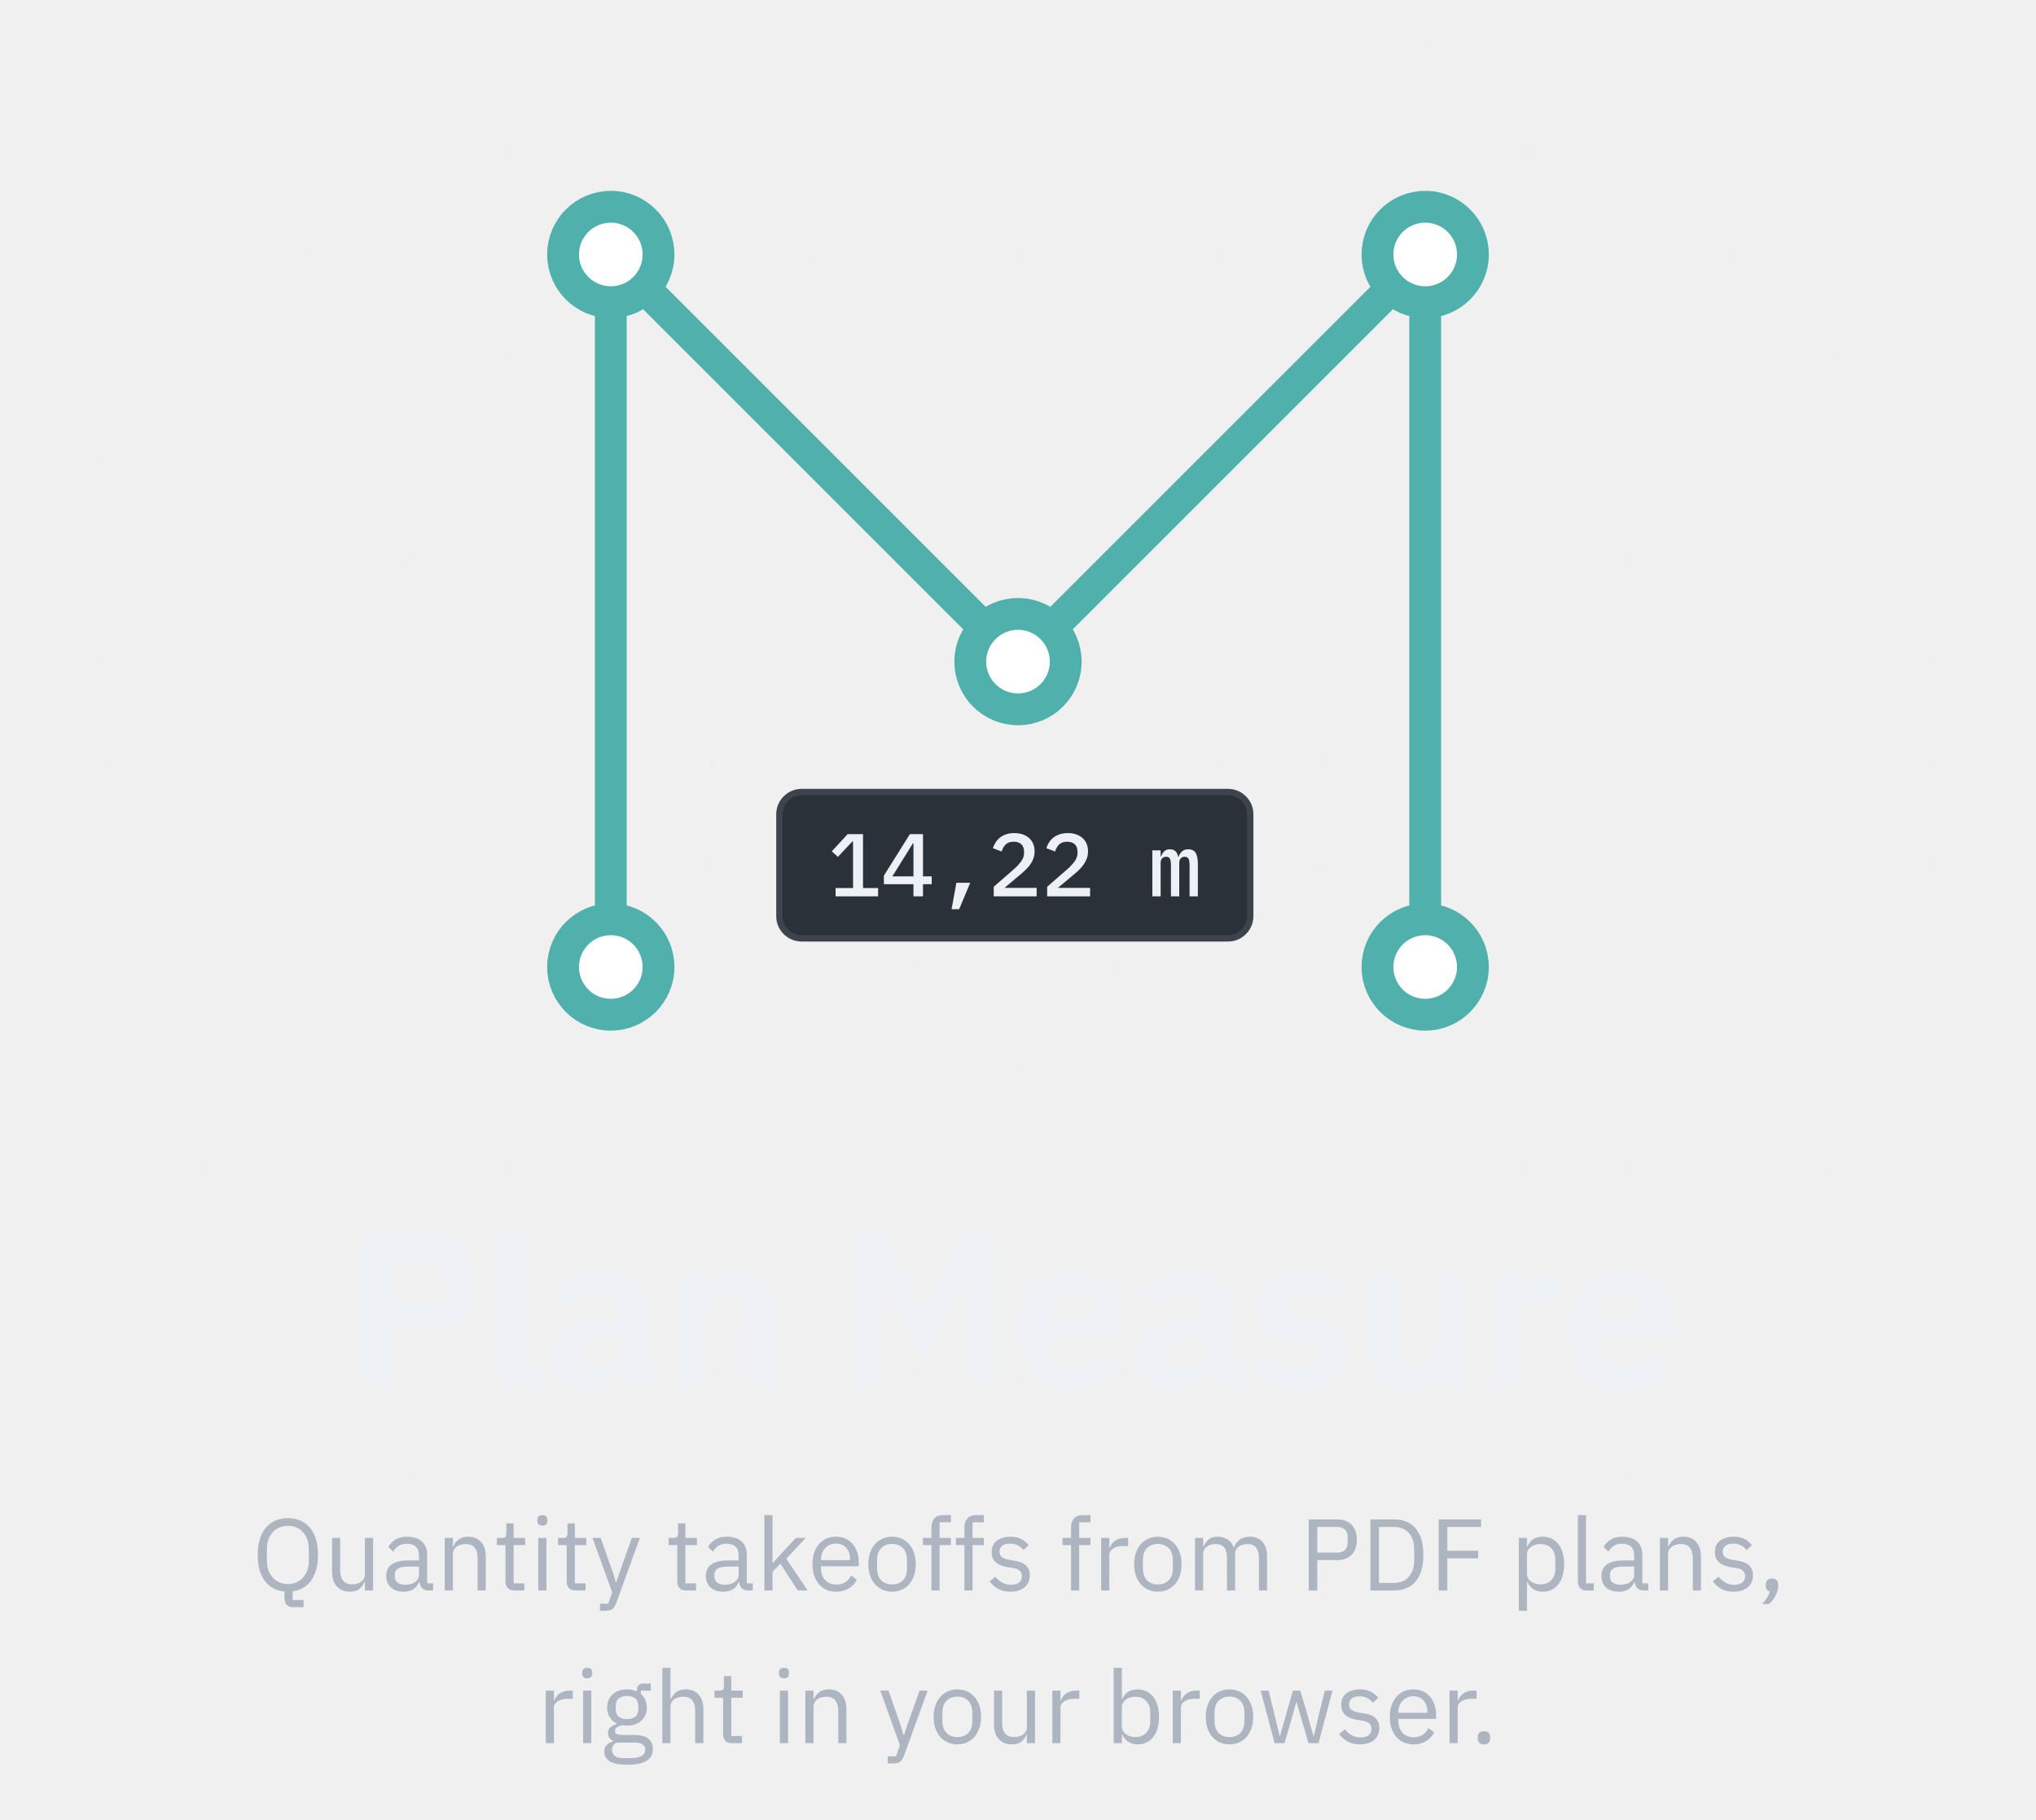
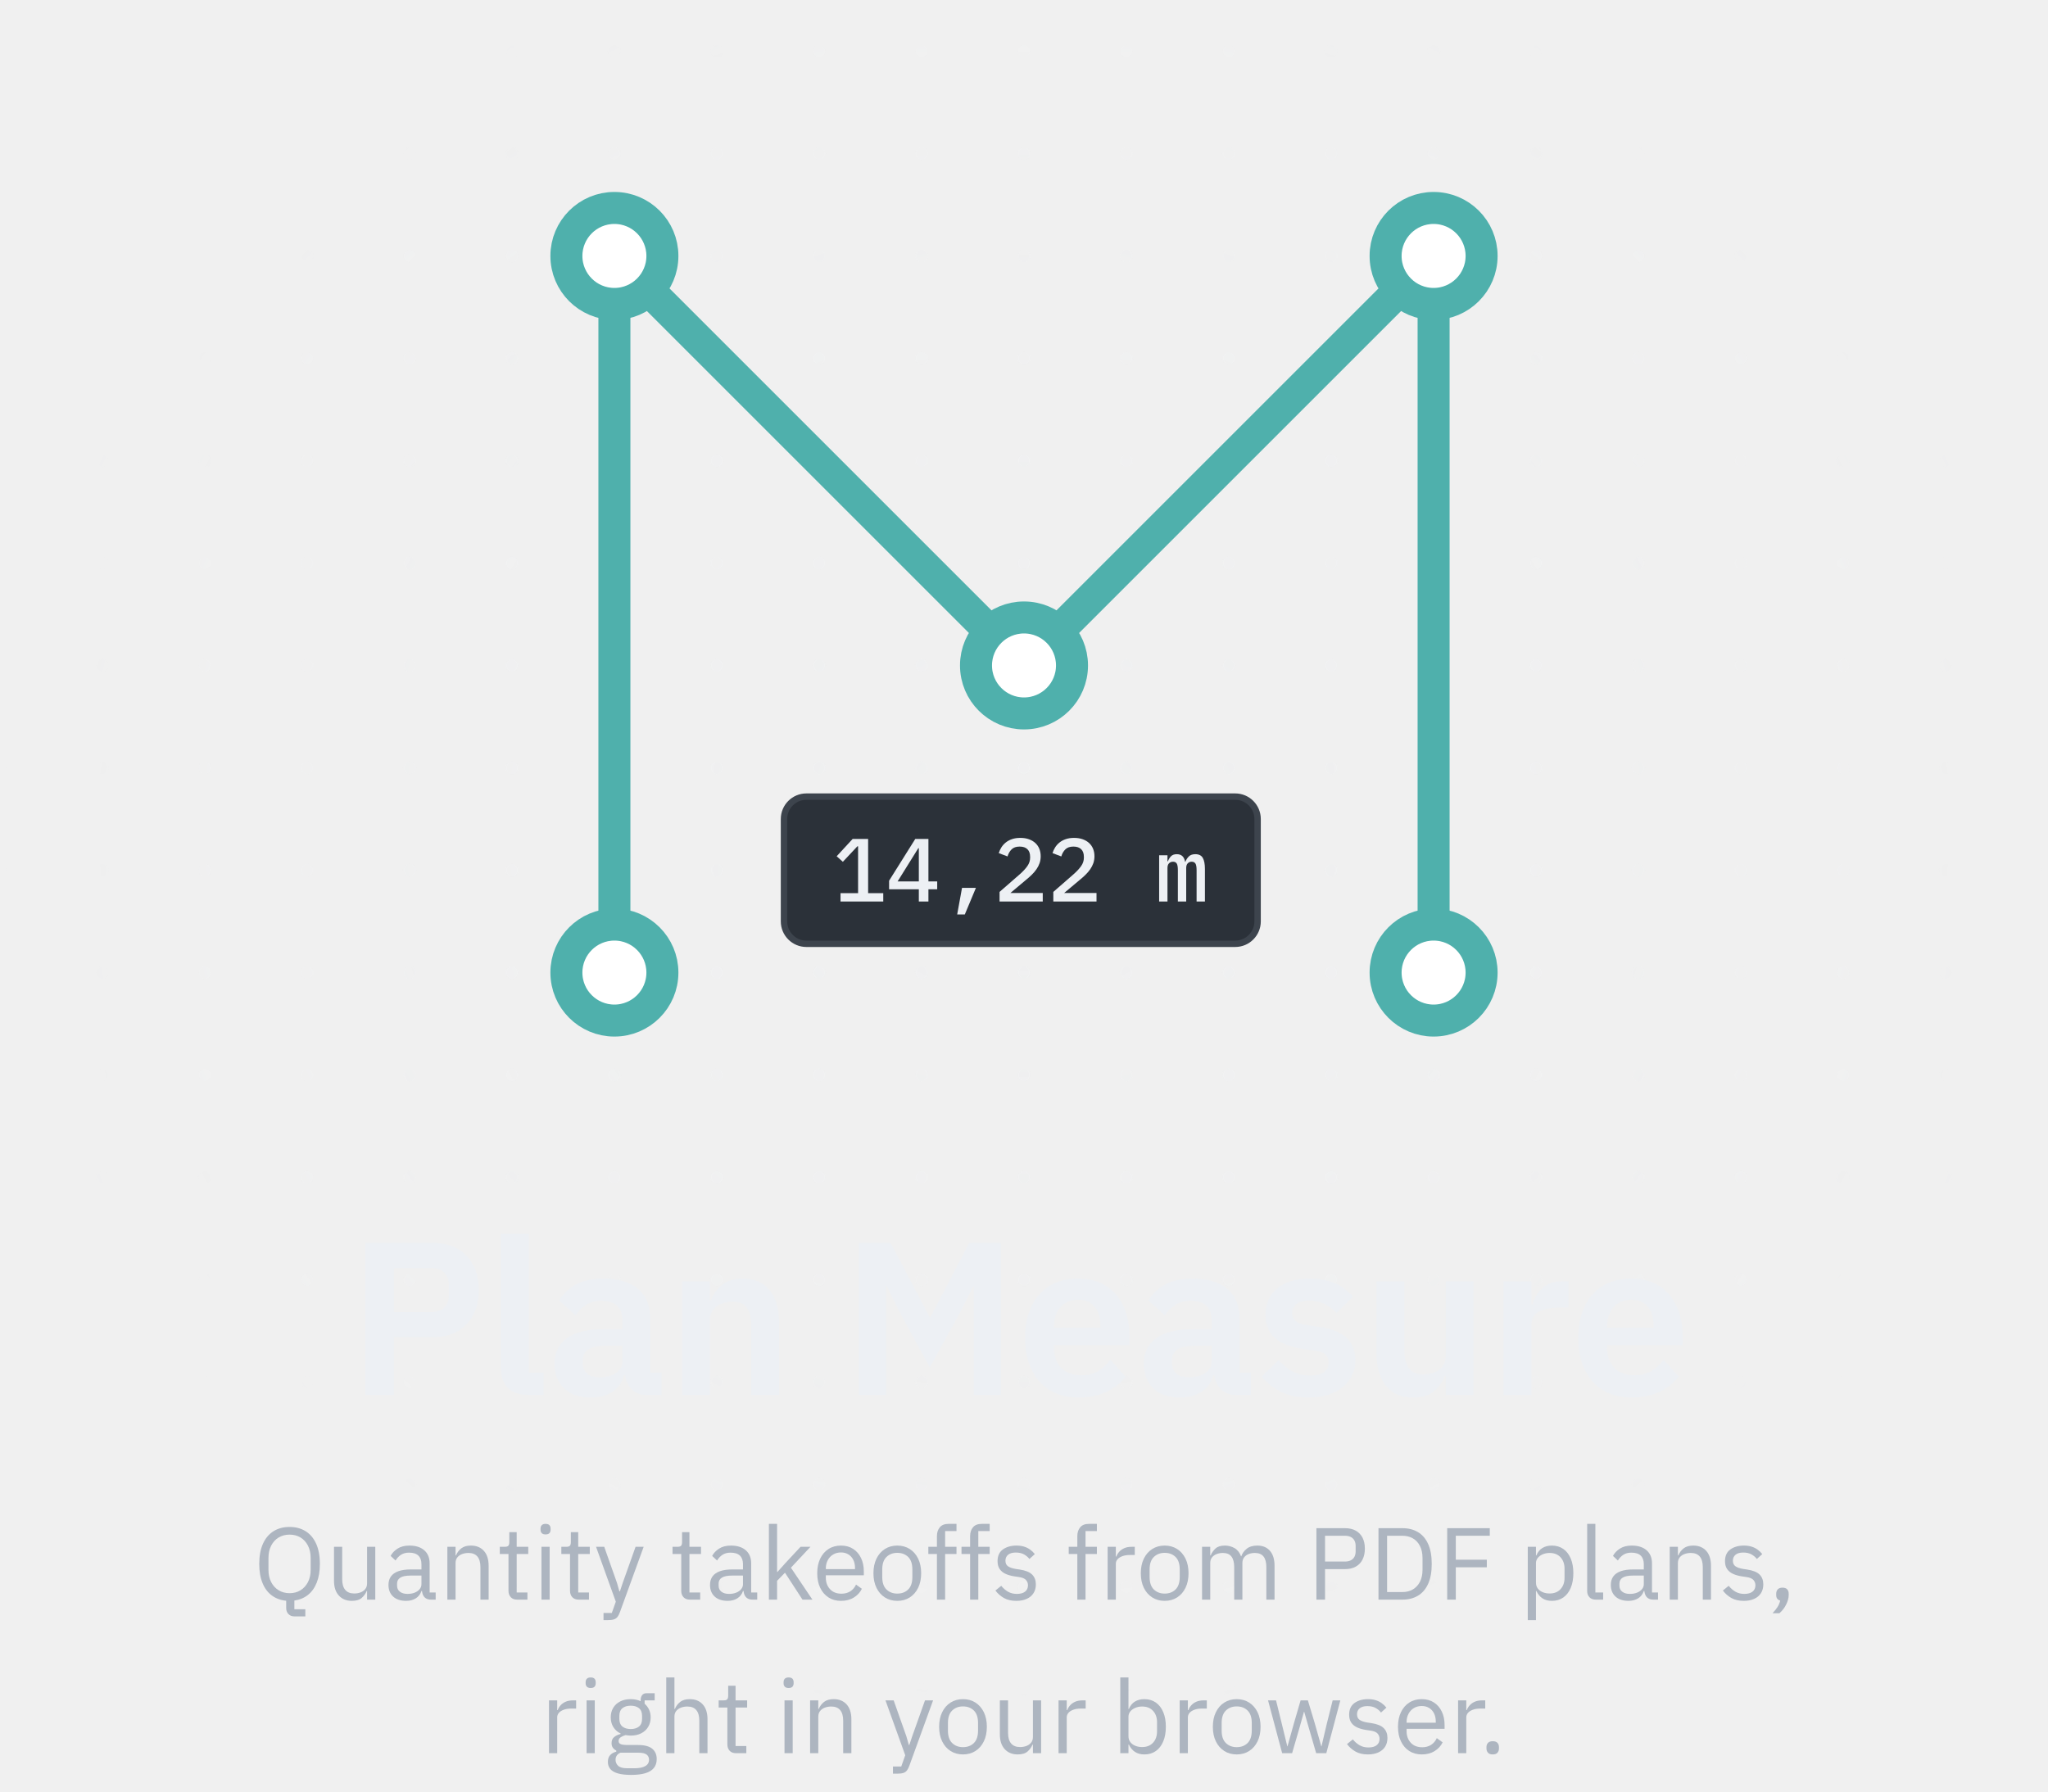
- <svg xmlns="http://www.w3.org/2000/svg" width="320" height="286" viewBox="0 0 320 286">
+ <svg xmlns="http://www.w3.org/2000/svg" width="320" height="280" viewBox="0 0 320 280">
  <defs>
    <path id="o-comma" d="M244 152H399L275 -145H190Z" />
    <path id="o-four" d="M362 0V136H30V232L322 698H469V224H567V136H469V0ZM125 224H362V595H356Z" />
    <path id="o-m" d="M44 0V516H137V449H142Q154 482 176.5 505.0Q199 528 241 528Q282 528 304.5 505.5Q327 483 333 444H337Q351 479 376.0 503.5Q401 528 448 528Q508 528 531.5 486.0Q555 444 555 363V0H462V349Q462 403 449.0 423.5Q436 444 407 444Q381 444 363.5 426.5Q346 409 346 374V0H253V349Q253 403 240.5 423.5Q228 444 199 444Q172 444 154.5 426.5Q137 409 137 374V0Z" />
    <path id="o-one" d="M88 0V93H284V616H276L114 443L45 505L223 698H396V93H565V0Z" />
    <path id="o-two" d="M545 0H63V107L291 306Q345 354 374.5 397.0Q404 440 404 488V499Q404 554 374.0 583.5Q344 613 287 613Q229 613 197.5 582.0Q166 551 152 503L54 540Q64 573 83.0 603.5Q102 634 131.5 658.0Q161 682 201.5 696.0Q242 710 295 710Q349 710 391.5 694.5Q434 679 463.0 652.0Q492 625 507.0 587.5Q522 550 522 505Q522 463 509.5 427.5Q497 392 474.5 359.5Q452 327 421.0 297.0Q390 267 353 237L184 95H545Z" />
    <path id="r-D" d="M93 0V698H327Q414 698 478.5 659.5Q543 621 578.0 543.5Q613 466 613 349Q613 232 578.0 154.5Q543 77 478.5 38.5Q414 0 327 0ZM177 74H327Q385 74 429.0 100.0Q473 126 498.0 174.5Q523 223 523 292V406Q523 475 498.0 524.0Q473 573 429.0 598.5Q385 624 327 624H177Z" />
    <path id="r-F" d="M177 0H93V698H509V624H177V390H480V316H177Z" />
    <path id="r-P" d="M177 0H93V698H371Q434 698 477.5 673.5Q521 649 543.5 604.5Q566 560 566 498Q566 437 543.5 392.0Q521 347 477.5 322.5Q434 298 371 298H177ZM177 624V372H371Q404 372 427.5 383.5Q451 395 463.5 417.5Q476 440 476 472V524Q476 556 463.5 578.5Q451 601 427.5 612.5Q404 624 371 624Z" />
    <path id="r-Q" d="M508 -94V-164H405Q364 -164 342.5 -140.5Q321 -117 321 -82V-11Q240 -3 181.0 40.5Q122 84 90.0 162.0Q58 240 58 349Q58 466 94.5 546.5Q131 627 197.5 668.5Q264 710 354 710Q444 710 510.5 668.5Q577 627 613.5 546.5Q650 466 650 349Q650 243 619.5 166.5Q589 90 533.5 46.0Q478 2 401 -9V-94ZM354 63Q415 63 461.0 91.5Q507 120 533.5 171.0Q560 222 560 291V407Q560 476 533.5 527.5Q507 579 461.0 607.0Q415 635 354 635Q294 635 247.5 607.0Q201 579 174.5 527.5Q148 476 148 407V291Q148 222 174.5 171.0Q201 120 247.5 91.5Q294 63 354 63Z" />
    <path id="r-a" d="M505 0H460Q428 0 408.0 13.5Q388 27 379.0 51.0Q370 75 370 106V113L401 84H366Q350 37 310.5 12.5Q271 -12 217 -12Q135 -12 89.5 30.0Q44 72 44 144Q44 193 68.0 226.5Q92 260 140.5 277.5Q189 295 264 295H366V346Q366 401 336.0 430.0Q306 459 244 459Q198 459 166.0 438.0Q134 417 113 382L65 427Q86 468 132.0 498.0Q178 528 248 528Q341 528 393.5 482.0Q446 436 446 354V70H505ZM366 235H260Q192 235 160.0 215.0Q128 195 128 157V136Q128 98 156.0 77.0Q184 56 230 56Q270 56 300.5 68.5Q331 81 348.5 102.5Q366 124 366 150Z" />
    <path id="r-b" d="M85 0V740H165V432H169Q189 481 228.0 504.5Q267 528 320 528Q385 528 432.0 495.0Q479 462 504.5 401.5Q530 341 530 258Q530 176 504.5 115.0Q479 54 432.0 21.0Q385 -12 320 -12Q267 -12 229.5 12.0Q192 36 169 84H165V0ZM298 60Q366 60 405.0 102.5Q444 145 444 214V302Q444 371 405.0 413.5Q366 456 298 456Q262 456 231.5 443.0Q201 430 183.0 408.0Q165 386 165 357V165Q165 132 183.0 108.5Q201 85 231.5 72.5Q262 60 298 60Z" />
    <path id="r-comma" d="M136 117Q168 117 182.5 100.5Q197 84 197 58V44Q197 4 173.0 -46.0Q149 -96 106 -133H39Q69 -101 87.5 -72.5Q106 -44 114 -9Q94 -4 84.5 10.0Q75 24 75 44V58Q75 84 90.0 100.5Q105 117 136 117Z" />
    <path id="r-e" d="M279 -12Q209 -12 157.0 21.5Q105 55 76.0 115.5Q47 176 47 258Q47 340 76.0 400.5Q105 461 157.0 494.5Q209 528 279 528Q348 528 398.0 495.5Q448 463 475.0 406.0Q502 349 502 276V238H131V214Q131 147 171.5 102.5Q212 58 284 58Q333 58 369.5 81.0Q406 104 426 147L483 106Q458 54 405.0 21.0Q352 -12 279 -12ZM279 461Q236 461 202.5 441.0Q169 421 150.0 385.5Q131 350 131 305V298H416V309Q416 355 399.0 389.0Q382 423 351.0 442.0Q320 461 279 461Z" />
    <path id="r-f" d="M113 0V446H29V516H113V620Q113 673 141.0 706.5Q169 740 226 740H304V670H193V516H304V446H193V0Z" />
    <path id="r-g" d="M520 -57Q520 -110 492.0 -144.5Q464 -179 408.5 -195.5Q353 -212 270 -212Q190 -212 139.5 -197.0Q89 -182 66.0 -153.5Q43 -125 43 -85Q43 -43 65.0 -19.0Q87 5 125 15V26Q103 37 91.0 54.5Q79 72 79 98Q79 137 104.0 157.5Q129 178 168 188V192Q122 214 96.5 255.0Q71 296 71 350Q71 403 95.0 443.0Q119 483 163.0 505.5Q207 528 265 528Q293 528 317.5 523.0Q342 518 363 508V517Q363 547 377.0 566.5Q391 586 423 586H500V516H402V483Q430 459 445.5 425.0Q461 391 461 350Q461 298 437.0 257.5Q413 217 369.0 194.5Q325 172 266 172Q253 172 240.0 173.5Q227 175 216 177Q191 170 169.5 156.5Q148 143 148 119Q148 96 170.0 88.0Q192 80 227 80H337Q433 80 476.5 43.5Q520 7 520 -57ZM445 -63Q445 -32 421.5 -13.5Q398 5 338 5H166Q141 -6 129.5 -23.5Q118 -41 118 -65Q118 -99 143.5 -123.0Q169 -147 230 -147H304Q371 -147 408.0 -126.0Q445 -105 445 -63ZM266 236Q317 236 347.0 260.5Q377 285 377 336V364Q377 415 347.0 439.5Q317 464 266 464Q215 464 185.0 439.5Q155 415 155 364V336Q155 285 185.0 260.5Q215 236 266 236Z" />
    <path id="r-h" d="M85 0V740H165V432H169Q188 476 222.5 502.0Q257 528 315 528Q395 528 441.5 476.5Q488 425 488 331V0H408V317Q408 386 378.5 421.0Q349 456 291 456Q259 456 230.0 445.5Q201 435 183.0 413.0Q165 391 165 358V0Z" />
    <path id="r-i" d="M125 637Q100 637 88.0 649.5Q76 662 76 682V695Q76 715 88.0 727.5Q100 740 125 740Q151 740 162.5 727.5Q174 715 174 695V682Q174 662 162.5 649.5Q151 637 125 637ZM85 0V516H165V0Z" />
    <path id="r-k" d="M85 0V740H165V363V271H169L248 359L394 516H491L300 312L510 0H413L242 263L165 184V0Z" />
    <path id="r-l" d="M241 0H170Q129 0 107.0 23.5Q85 47 85 83V740H165V70H241Z" />
    <path id="r-m" d="M165 0H85V516H165V432H169Q186 472 217.0 500.0Q248 528 308 528Q359 528 402.0 503.5Q445 479 466 423H468Q482 465 520.5 496.5Q559 528 625 528Q704 528 748.5 476.5Q793 425 793 331V0H713V317Q713 385 686.0 420.5Q659 456 600 456Q569 456 541.0 445.5Q513 435 496.0 413.0Q479 391 479 358V0H399V317Q399 386 372.0 421.0Q345 456 288 456Q257 456 228.5 445.5Q200 435 182.5 413.0Q165 391 165 358Z" />
    <path id="r-n" d="M165 0H85V516H165V432H169Q188 476 222.5 502.0Q257 528 315 528Q395 528 441.5 476.5Q488 425 488 331V0H408V317Q408 386 378.5 421.0Q349 456 291 456Q259 456 230.0 445.5Q201 435 183.0 413.0Q165 391 165 358Z" />
    <path id="r-o" d="M280 -12Q211 -12 158.5 21.5Q106 55 76.5 115.5Q47 176 47 258Q47 340 76.5 400.5Q106 461 158.5 494.5Q211 528 280 528Q349 528 401.5 494.5Q454 461 483.5 400.5Q513 340 513 258Q513 176 483.5 115.5Q454 55 401.5 21.5Q349 -12 280 -12ZM280 59Q345 59 386.0 99.0Q427 139 427 221V295Q427 377 386.0 417.0Q345 457 280 457Q216 457 174.5 417.0Q133 377 133 295V221Q133 139 174.5 99.0Q216 59 280 59Z" />
    <path id="r-p" d="M85 -200V516H165V432H169Q189 481 228.0 504.5Q267 528 320 528Q385 528 432.0 495.0Q479 462 504.5 401.5Q530 341 530 258Q530 176 504.5 115.0Q479 54 432.0 21.0Q385 -12 320 -12Q267 -12 229.5 12.0Q192 36 169 84H165V-200ZM298 60Q366 60 405.0 102.5Q444 145 444 214V302Q444 371 405.0 413.5Q366 456 298 456Q262 456 231.5 443.0Q201 430 183.0 408.0Q165 386 165 357V165Q165 132 183.0 108.5Q201 85 231.5 72.5Q262 60 298 60Z" />
    <path id="r-period" d="M136 -12Q105 -12 90.0 4.5Q75 21 75 46V59Q75 85 90.0 101.0Q105 117 136 117Q168 117 182.5 101.0Q197 85 197 59V46Q197 21 182.5 4.5Q168 -12 136 -12Z" />
    <path id="r-r" d="M165 0H85V516H165V421H170Q179 446 198.0 467.5Q217 489 247.0 502.5Q277 516 319 516H350V436H303Q260 436 229.0 424.5Q198 413 181.5 394.0Q165 375 165 350Z" />
    <path id="r-s" d="M240 -12Q169 -12 120.0 15.5Q71 43 36 89L93 135Q123 98 160.0 77.0Q197 56 246 56Q297 56 325.5 78.0Q354 100 354 140Q354 170 334.5 192.0Q315 214 264 221L223 227Q176 234 138.0 250.5Q100 267 78.5 297.5Q57 328 57 376Q57 453 109.5 490.5Q162 528 241 528Q283 528 315.5 518.0Q348 508 374.0 489.5Q400 471 421 445L368 397Q351 421 318.0 440.5Q285 460 235 460Q186 460 160.0 438.5Q134 417 134 380Q134 343 159.5 325.5Q185 308 233 300L273 294Q359 281 395.0 244.5Q431 208 431 149Q431 99 408.0 63.0Q385 27 342.0 7.5Q299 -12 240 -12Z" />
    <path id="r-t" d="M299 0H199Q158 0 136.0 24.0Q114 48 114 85V446H29V516H77Q103 516 112.5 526.5Q122 537 122 563V659H194V516H307V446H194V70H299Z" />
    <path id="r-u" d="M403 0V84H399Q384 47 351.5 17.5Q319 -12 254 -12Q175 -12 127.5 39.5Q80 91 80 185V516H160V199Q160 130 190.0 95.0Q220 60 278 60Q310 60 338.5 70.5Q367 81 385.0 103.0Q403 125 403 159V516H483V0Z" />
    <path id="r-w" d="M169 0 31 516H109L164 293L219 67H221L284 293L349 516H420L487 293L551 67H553L606 293L662 516H737L600 0H501L429 248L384 405H382L338 248L266 0Z" />
    <path id="r-y" d="M278 165 403 516H482L251 -120Q240 -151 226.5 -168.5Q213 -186 191.0 -193.0Q169 -200 131 -200H90V-130H171L210 -20L17 516H97L221 165L245 81H250Z" />
    <path id="s-M" d="M81.72 0V698H228.266L332.77 499.646L407.82 356.546H410.705L485.345 499.646L589.144 698H735.215V0H610.209V385.693V496.348H606.619L553.26 389.923L408.115 126.109L265.086 389.218L210.316 501.283H206.726V385.693V0Z" />
    <path id="s-P" d="M213.661 0H81.72V698H396.381Q460.791 698 507.111 671.032Q553.431 644.065 578.398 595.335Q603.366 546.605 603.366 481.785Q603.366 417.26 578.398 368.734Q553.431 320.209 507.111 292.889Q460.791 265.569 396.381 265.569H213.661ZM213.661 583.109V380.46H383.69Q409.64 380.46 427.853 389.493Q446.065 398.525 456.097 416.09Q466.13 433.655 466.13 458.605V504.965Q466.13 530.619 456.097 547.832Q446.065 565.044 427.853 574.077Q409.64 583.109 383.69 583.109Z" />
    <path id="s-a" d="M528.971 0H457.885Q429.41 0 406.942 13.5Q384.475 27 371.95 52.763Q359.425 78.525 359.425 113.755V124.985L391.13 89.64H355.425Q342.245 39.82 301.687 13.91Q261.13 -12 202.9 -12Q123.015 -12 79.982 30.353Q36.95 72.705 36.95 141.885Q36.95 195.82 63.417 231.083Q89.885 266.345 139.795 284.198Q189.705 302.05 260.475 302.05H349.08V340.36Q349.08 383.375 326.13 407.792Q303.18 432.209 251.755 432.209Q207.165 432.209 179.395 412.619Q151.625 393.029 133.445 365.785L57.245 434.05Q86 479.28 134.115 506.813Q182.23 534.345 260.69 534.345Q366.381 534.345 421.701 485.878Q477.021 437.41 477.021 347.655V101.726H528.971ZM349.08 225.13H267.05Q216.676 225.13 191.726 208.655Q166.776 192.18 166.776 160.525V143.755Q166.776 112.805 187.726 96.74Q208.676 80.676 245.51 80.676Q274.935 80.676 298.032 89.298Q321.13 97.92 335.105 114.838Q349.08 131.755 349.08 156.345Z" />
    <path id="s-e" d="M285.345 -12Q208.295 -12 153.122 21.5Q97.95 55 68.597 116.558Q39.245 178.115 39.245 261.525Q39.245 344.23 67.892 405.435Q96.54 466.64 150.655 500.493Q204.77 534.345 281.115 534.345Q362.805 534.345 415.273 498.32Q467.74 462.295 493.33 402.475Q518.92 342.655 518.92 271.065V228.835H171.891V216.115Q171.891 159.69 203.931 125.061Q235.971 90.431 298.805 90.431Q346.395 90.431 377.255 110.611Q408.115 130.791 431.64 161.1L500.625 84.144Q468.575 40.605 413.108 14.302Q357.64 -12 285.345 -12ZM283.23 437.734Q249.395 437.734 224.356 422.317Q199.316 406.9 185.603 379.507Q171.891 352.115 171.891 315.575V307.87H385.684V317.46Q385.684 353.59 373.972 380.54Q362.26 407.49 339.367 422.612Q316.475 437.734 283.23 437.734Z" />
    <path id="s-l" d="M270.611 0H202.431Q136.755 0 105.237 33.018Q73.72 66.035 73.72 126.006V740H201.661V101.726H270.611Z" />
    <path id="s-n" d="M201.661 0H73.72V522.345H201.661V434.82H207.071Q222.546 476.705 257.398 505.525Q292.251 534.345 353.071 534.345Q433.071 534.345 476.398 480.818Q519.726 427.29 519.726 329.59V0H391.785V317Q391.785 372.351 371.802 400.428Q351.82 428.504 305.805 428.504Q279.571 428.504 255.796 419.414Q232.021 410.324 216.841 391.749Q201.661 373.173 201.661 345.31Z" />
    <path id="s-r" d="M201.661 0H73.72V522.345H201.661V413.95H206.661Q213.546 441.77 230.431 466.442Q247.316 491.115 275.553 506.73Q303.791 522.345 345.086 522.345H372.561V401.454H332.611Q289.611 401.454 260.373 392.774Q231.136 384.094 216.398 366.504Q201.661 348.914 201.661 319.684Z" />
    <path id="s-s" d="M244.935 -12Q170.41 -12 119.295 13.385Q68.18 38.77 28.95 84.065L107.1 159.676Q135.69 126.906 170.575 108.021Q205.46 89.136 250.23 89.136Q296.295 89.136 316.687 105.143Q337.08 121.151 337.08 149.165Q337.08 172.115 322.515 185.655Q307.95 199.195 273.165 204.08L220.885 210.785Q165.425 218.49 126.367 237.457Q87.31 256.425 67.22 289.04Q47.13 321.655 47.13 368.95Q47.13 445.245 101.392 489.795Q155.655 534.345 245.23 534.345Q296.395 534.345 332.773 524.698Q369.151 515.05 396.913 496.55Q424.676 478.05 449.201 452.05L373.64 376.555Q351 401.26 319.058 417.234Q287.115 433.209 249.1 433.209Q208.561 433.209 189.258 418.407Q169.956 403.605 169.956 378.59Q169.956 352.87 185.586 339.6Q201.215 326.33 237.935 320.445L291.33 313.035Q377.33 301.445 418.618 262.83Q459.906 224.215 459.906 158.87Q459.906 108.87 433.381 70.05Q406.856 31.23 358.568 9.615Q310.28 -12 244.935 -12Z" />
    <path id="s-u" d="M386.08 0V86.82H381.375Q367.785 47.705 333.875 17.853Q299.965 -12 234.965 -12Q155.26 -12 111.637 41.263Q68.015 94.525 68.015 192.05V522.345H195.956V205.345Q195.956 151.151 217.143 122.496Q238.33 93.841 283.64 93.841Q309.295 93.841 332.86 102.931Q356.425 112.021 371.252 130.496Q386.08 148.971 386.08 176.625V522.345H514.021V0Z" />
    <pattern id="g" x="8" y="0" width="16" height="16" patternUnits="userSpaceOnUse">
      <circle cx="8.0" cy="8.0" r="1" fill="#EDF0F4" />
    </pattern>
    <radialGradient id="f" cx=".5" cy="0.45" r=".5">
      <stop offset="0" stop-color="#fff" />
      <stop offset=".6" stop-color="#fff" stop-opacity=".55" />
      <stop offset="1" stop-color="#fff" stop-opacity="0" />
    </radialGradient>
    <mask id="m">
      <rect width="320" height="286" fill="url(#f)" />
    </mask>
  </defs>
  <rect width="320" height="286" fill="url(#g)" mask="url(#m)" opacity="0.18" />
  <polyline points="96,152 96,40 160,104 224,40 224,152" fill="none" stroke="#4FB0AC" stroke-width="5" stroke-linejoin="round" />
  <circle cx="96" cy="152" r="7.5" fill="#FFFFFF" stroke="#4FB0AC" stroke-width="5" />
  <circle cx="96" cy="40" r="7.5" fill="#FFFFFF" stroke="#4FB0AC" stroke-width="5" />
  <circle cx="160" cy="104" r="7.5" fill="#FFFFFF" stroke="#4FB0AC" stroke-width="5" />
  <circle cx="224" cy="40" r="7.5" fill="#FFFFFF" stroke="#4FB0AC" stroke-width="5" />
  <circle cx="224" cy="152" r="7.5" fill="#FFFFFF" stroke="#4FB0AC" stroke-width="5" />
  <rect x="122.5" y="124.5" width="74" height="23" rx="3.5" fill="#2B3139" stroke="#3D444D" />
  <g fill="#EDF0F4" transform="translate(130.10 140.89) scale(0.014 -0.014)">
    <use href="#o-one" x="0" />
    <use href="#o-four" x="600" />
    <use href="#o-comma" x="1200" />
    <use href="#o-two" x="1800" />
    <use href="#o-two" x="2400" />
    <use href="#o-m" x="3600" />
  </g>
  <g fill="#EDF0F4" transform="translate(54.29 218.00) scale(0.034 -0.034)">
    <use href="#s-P" x="0" />
    <use href="#s-l" x="631" />
    <use href="#s-a" x="915" />
    <use href="#s-n" x="1464" />
    <use href="#s-M" x="2268" />
    <use href="#s-e" x="3075" />
    <use href="#s-a" x="3623" />
    <use href="#s-s" x="4172" />
    <use href="#s-u" x="4661" />
    <use href="#s-r" x="5239" />
    <use href="#s-e" x="5617" />
  </g>
  <g fill="#ADB5C0" transform="translate(39.58 250.00) scale(0.016 -0.016)">
    <use href="#r-Q" x="0" />
    <use href="#r-u" x="708" />
    <use href="#r-a" x="1276" />
    <use href="#r-n" x="1810" />
    <use href="#r-t" x="2378" />
    <use href="#r-i" x="2729" />
    <use href="#r-t" x="2979" />
    <use href="#r-y" x="3330" />
    <use href="#r-t" x="4065" />
    <use href="#r-a" x="4416" />
    <use href="#r-k" x="4950" />
    <use href="#r-e" x="5460" />
    <use href="#r-o" x="6009" />
    <use href="#r-f" x="6563" />
    <use href="#r-f" x="6887" />
    <use href="#r-s" x="7211" />
    <use href="#r-f" x="7934" />
    <use href="#r-r" x="8258" />
    <use href="#r-o" x="8620" />
    <use href="#r-m" x="9180" />
    <use href="#r-P" x="10289" />
    <use href="#r-D" x="10895" />
    <use href="#r-F" x="11566" />
    <use href="#r-p" x="12361" />
    <use href="#r-l" x="12941" />
    <use href="#r-a" x="13213" />
    <use href="#r-n" x="13747" />
    <use href="#r-s" x="14315" />
    <use href="#r-comma" x="14797" />
  </g>
  <g fill="#ADB5C0" transform="translate(84.42 274.00) scale(0.016 -0.016)">
    <use href="#r-r" x="0" />
    <use href="#r-i" x="367" />
    <use href="#r-g" x="617" />
    <use href="#r-h" x="1145" />
    <use href="#r-t" x="1713" />
    <use href="#r-i" x="2300" />
    <use href="#r-n" x="2550" />
    <use href="#r-y" x="3354" />
    <use href="#r-o" x="3848" />
    <use href="#r-u" x="4408" />
    <use href="#r-r" x="4976" />
    <use href="#r-b" x="5579" />
    <use href="#r-r" x="6159" />
    <use href="#r-o" x="6521" />
    <use href="#r-w" x="7076" />
    <use href="#r-s" x="7842" />
    <use href="#r-e" x="8329" />
    <use href="#r-r" x="8878" />
    <use href="#r-period" x="9165" />
  </g>
</svg>
